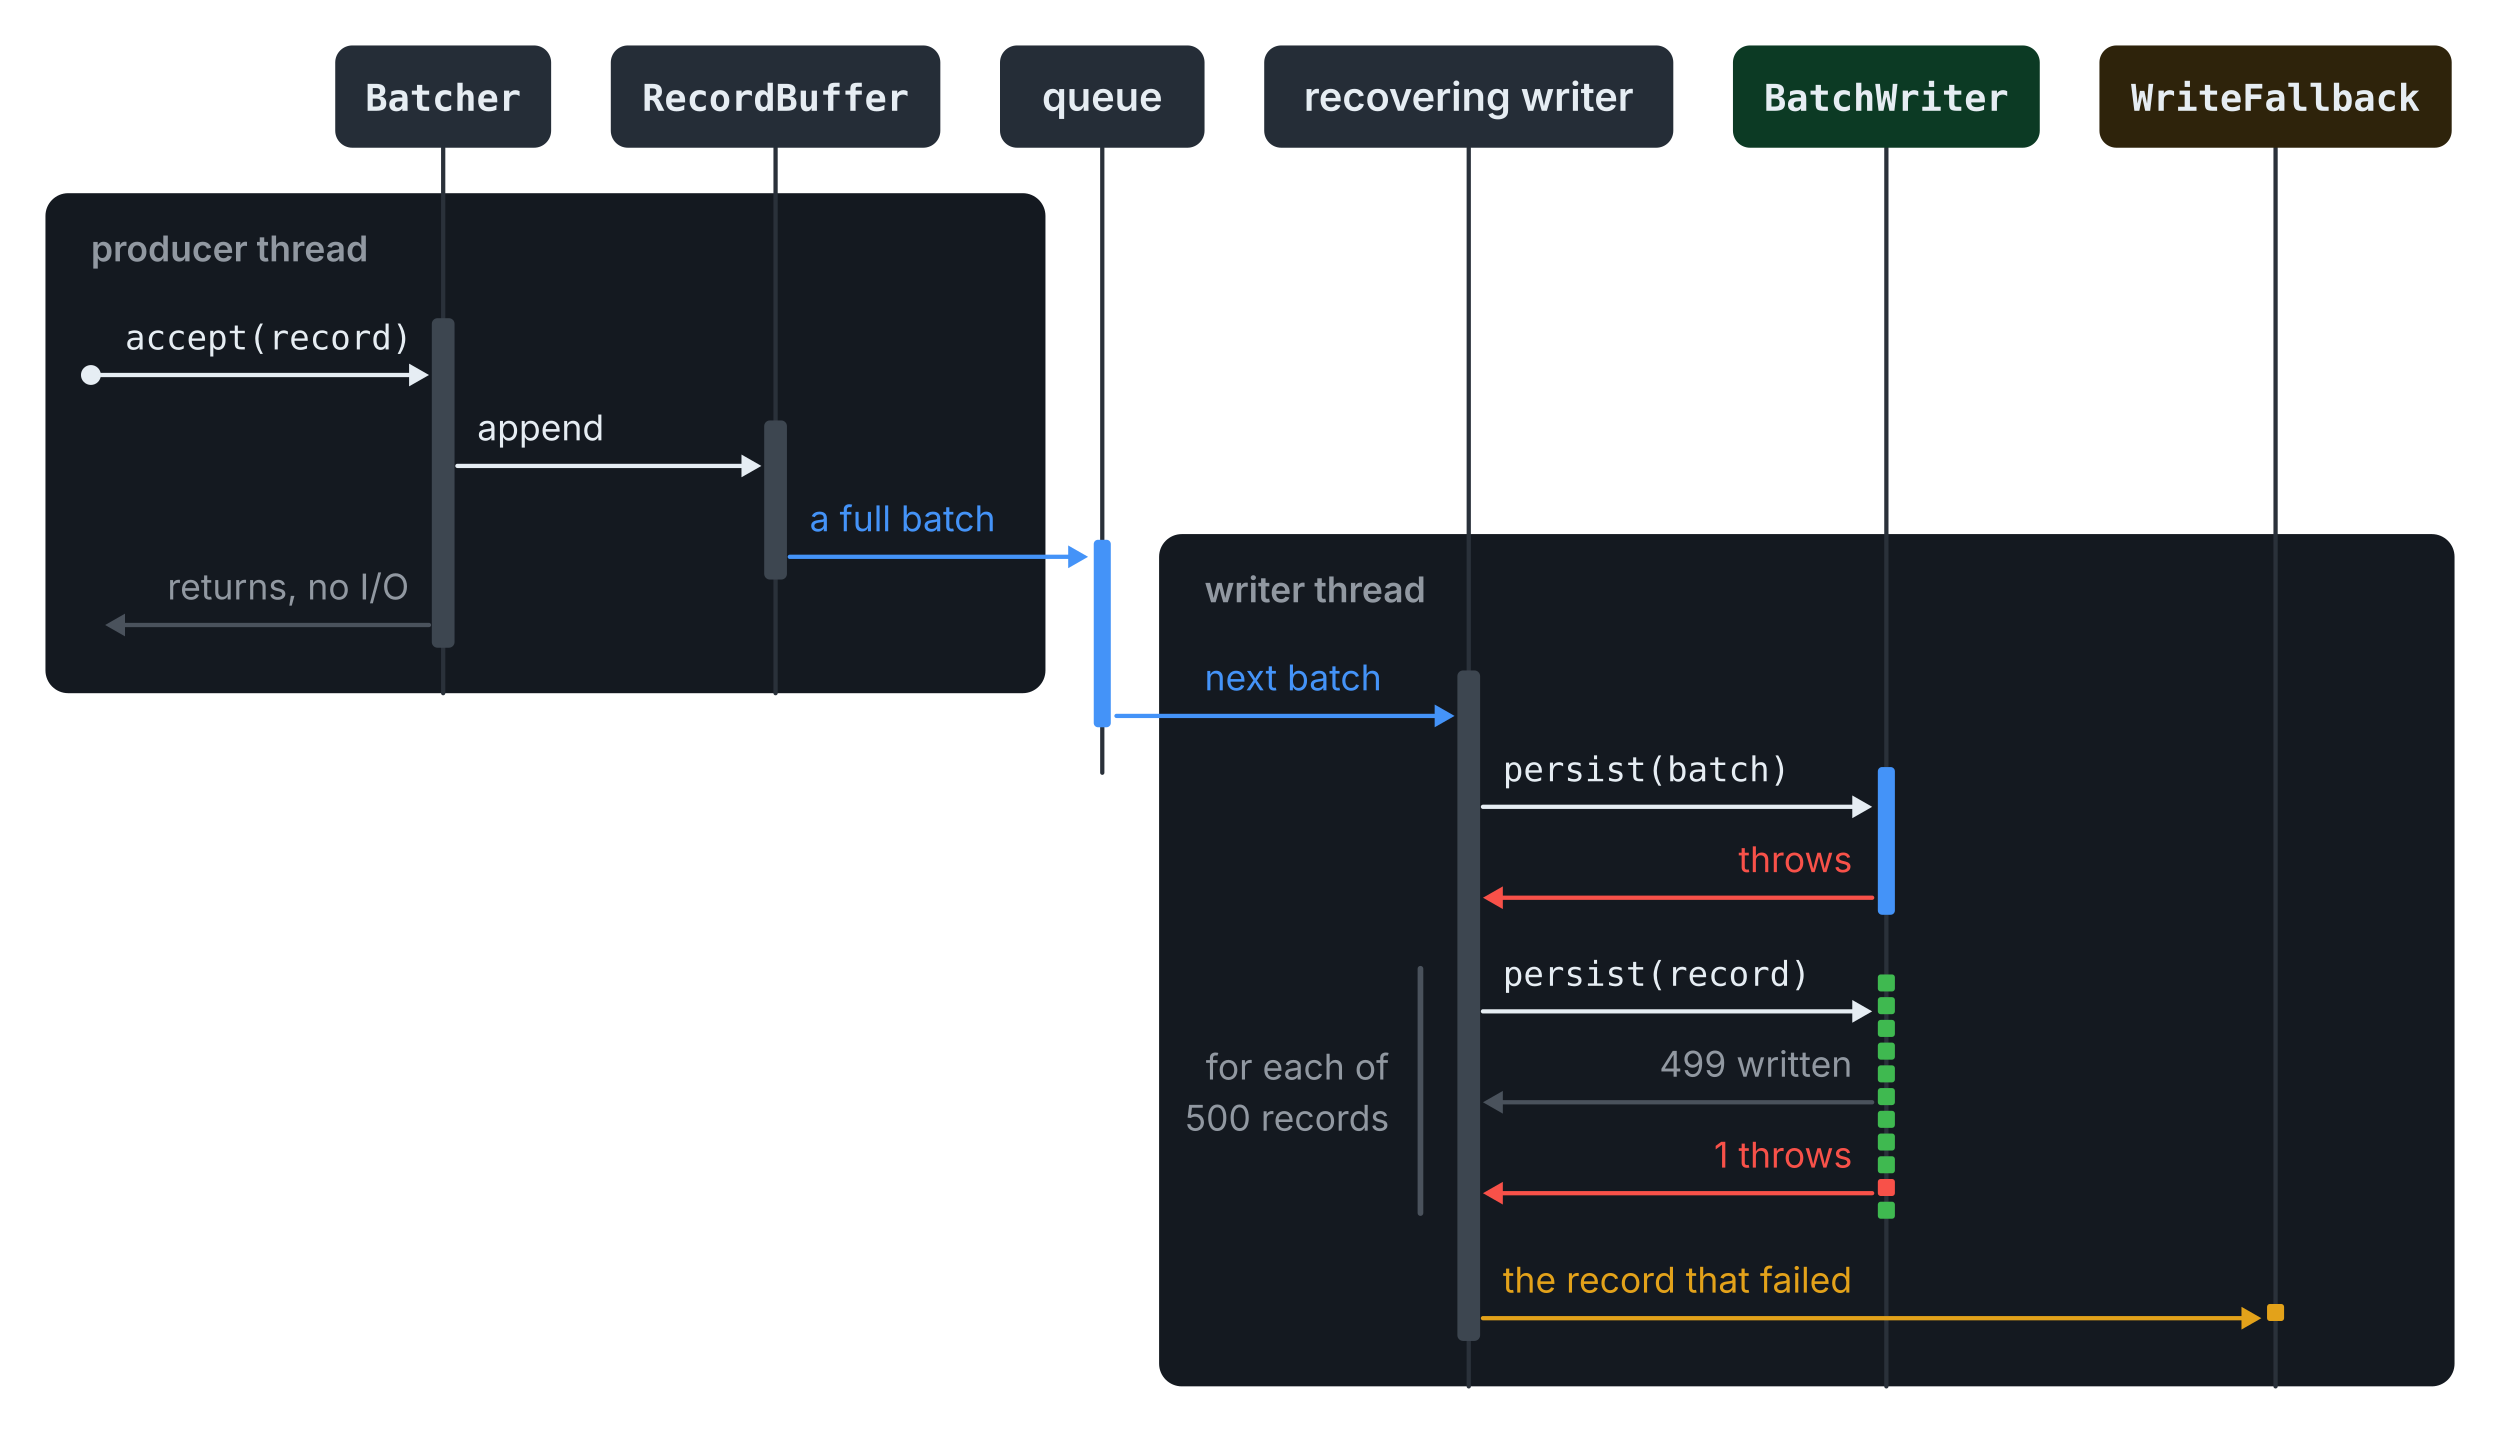
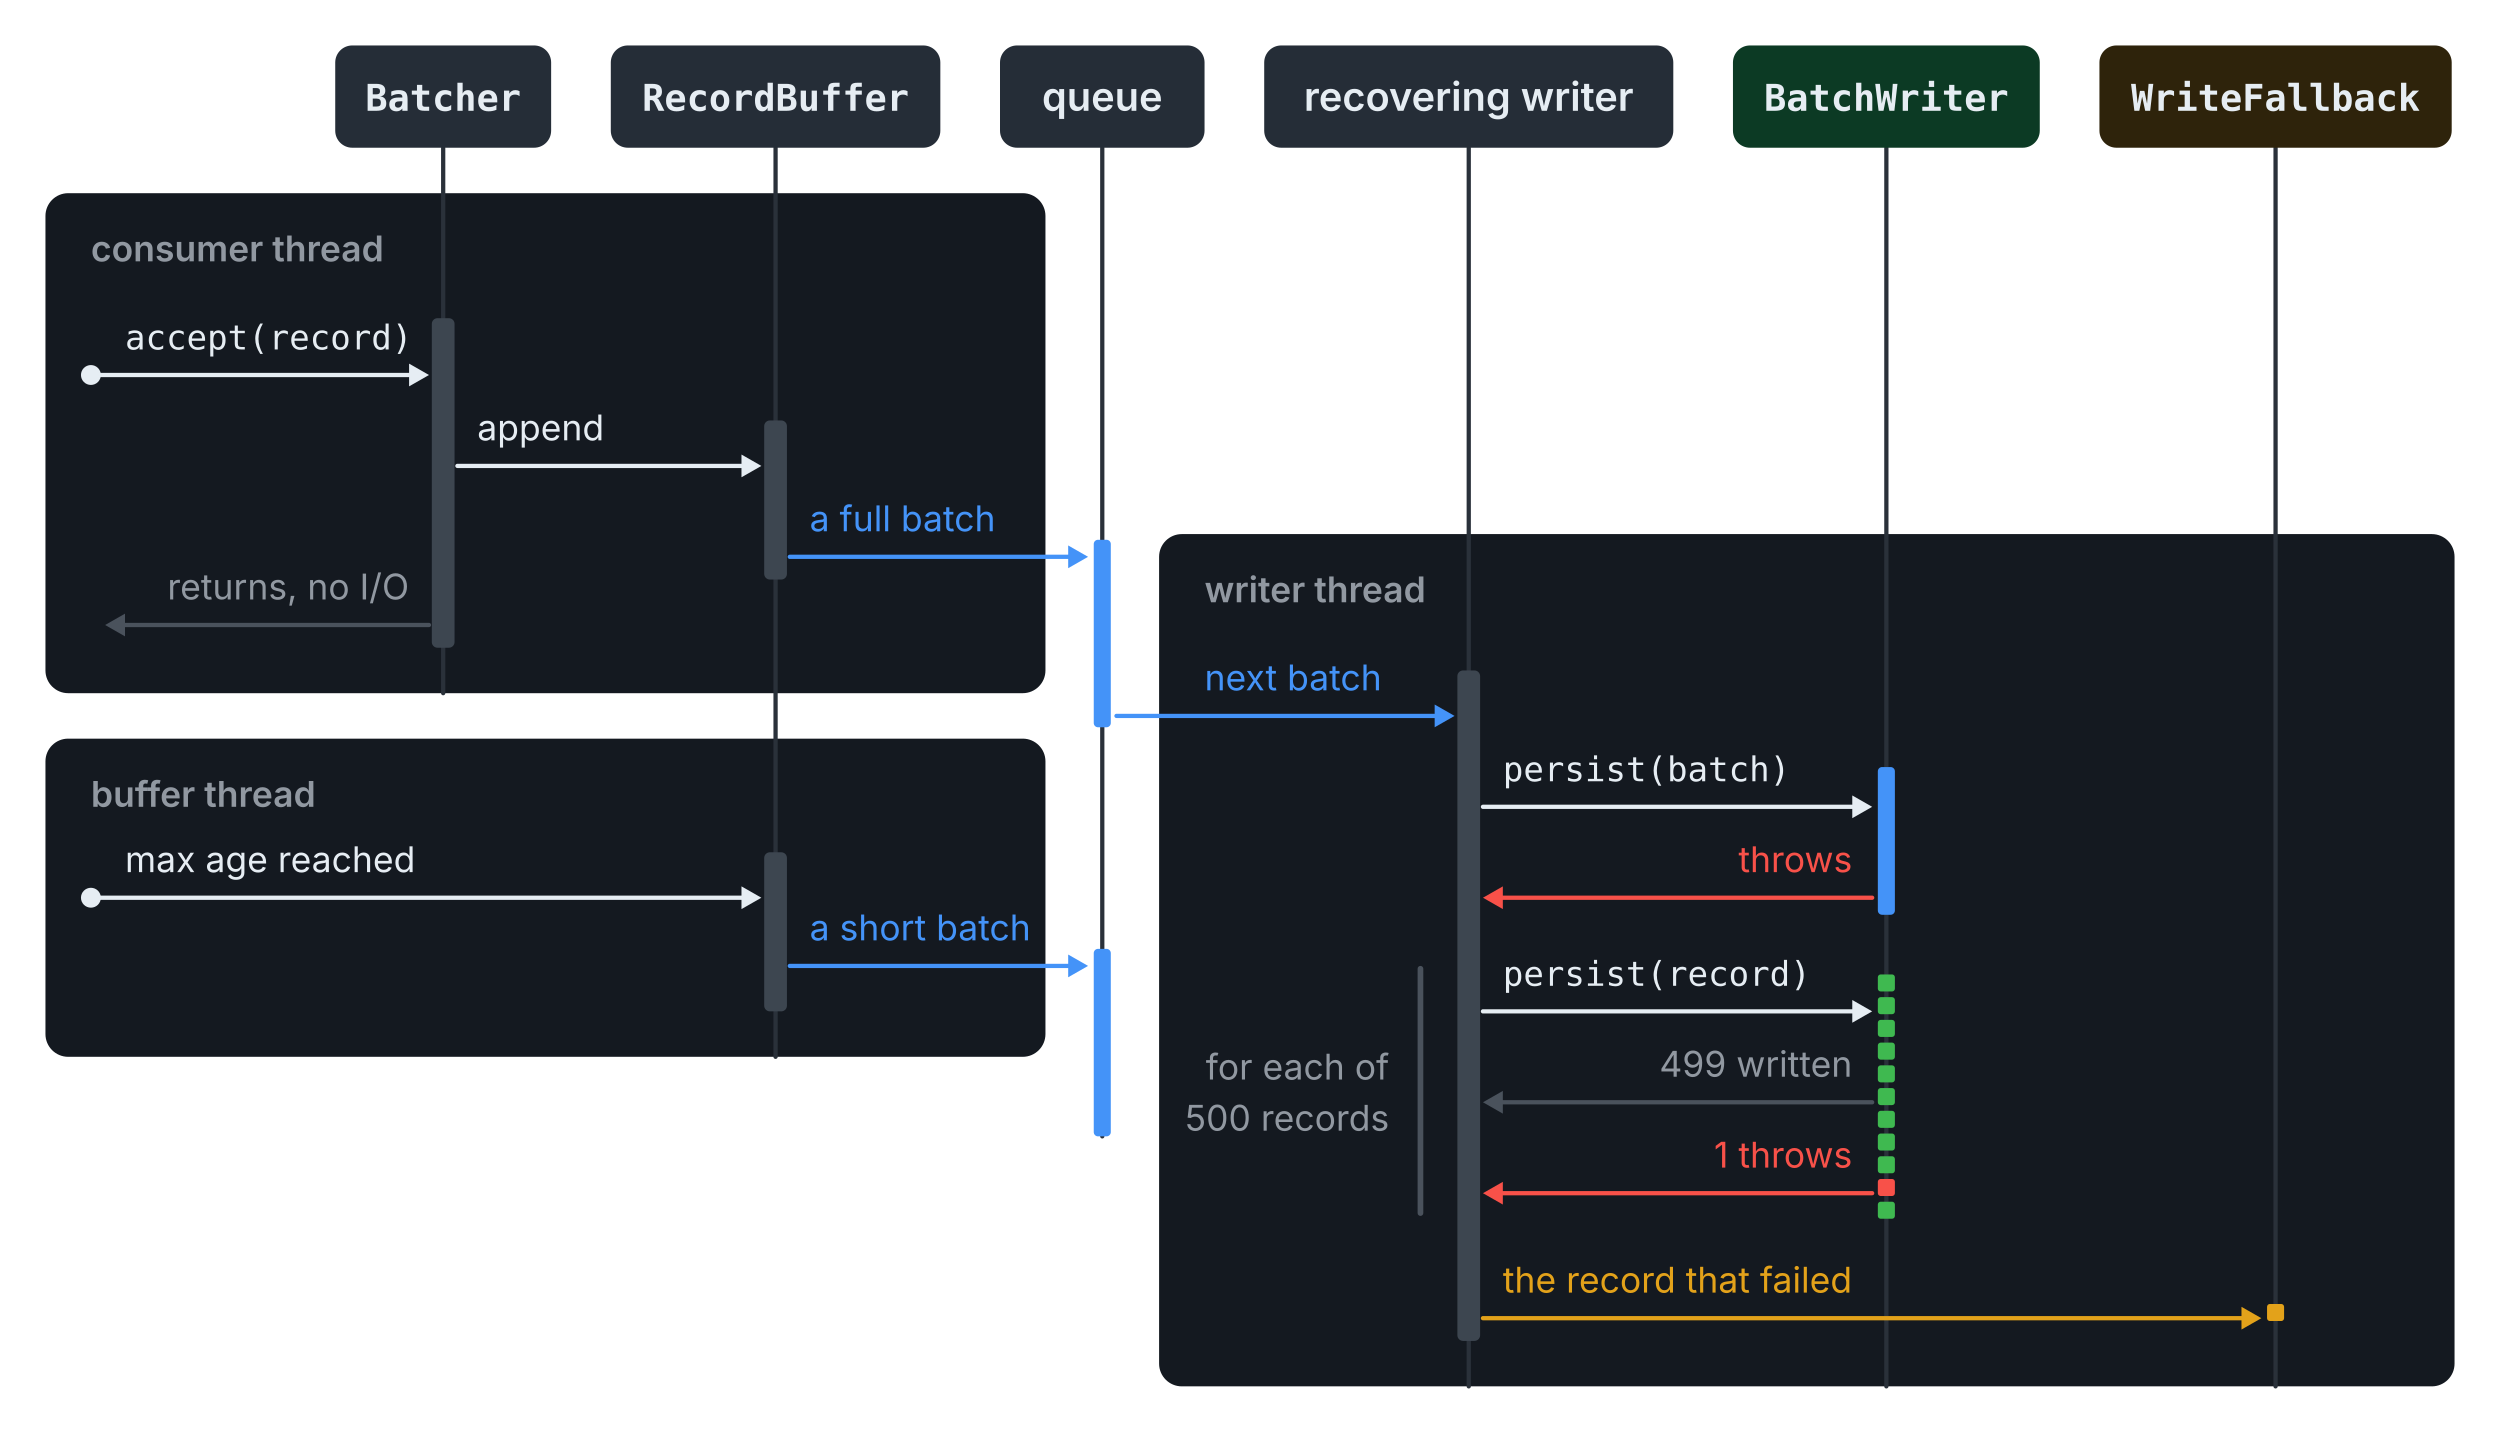
<svg xmlns="http://www.w3.org/2000/svg" viewBox="0 0 880 504" width="880" height="504" role="img">
  <rect x="16.0" y="68.0" width="352.0" height="176.0" rx="8" fill="#141920" />
-   <text x="32.0" y="92.0" font-family="-apple-system, BlinkMacSystemFont, 'Segoe UI', Inter, Helvetica, Arial, sans-serif" font-size="12.5" font-weight="600" fill="#9198A1" text-anchor="start">producer thread</text>
+   <text x="32.0" y="92.0" font-family="-apple-system, BlinkMacSystemFont, 'Segoe UI', Inter, Helvetica, Arial, sans-serif" font-size="12.5" font-weight="600" fill="#9198A1" text-anchor="start">consumer thread</text>
+   <rect x="16.0" y="260.0" width="352.0" height="112.0" rx="8" fill="#141920" />
+   <text x="32.0" y="284.0" font-family="-apple-system, BlinkMacSystemFont, 'Segoe UI', Inter, Helvetica, Arial, sans-serif" font-size="12.5" font-weight="600" fill="#9198A1" text-anchor="start">buffer thread</text>
  <rect x="408.0" y="188.0" width="456.0" height="300.0" rx="8" fill="#141920" />
  <text x="424.0" y="212.0" font-family="-apple-system, BlinkMacSystemFont, 'Segoe UI', Inter, Helvetica, Arial, sans-serif" font-size="12.5" font-weight="600" fill="#9198A1" text-anchor="start">writer thread</text>
  <path d="M156,52 L156,244" stroke="#2A313A" stroke-width="1.5" fill="none" stroke-linecap="round" stroke-linejoin="round" />
-   <path d="M273.0,52 L273.0,244" stroke="#2A313A" stroke-width="1.5" fill="none" stroke-linecap="round" stroke-linejoin="round" />
-   <path d="M388.0,52 L388.0,272" stroke="#2A313A" stroke-width="1.5" fill="none" stroke-linecap="round" stroke-linejoin="round" />
+   <path d="M273.0,52 L273.0,372" stroke="#2A313A" stroke-width="1.5" fill="none" stroke-linecap="round" stroke-linejoin="round" />
+   <path d="M388.0,52 L388.0,400" stroke="#2A313A" stroke-width="1.5" fill="none" stroke-linecap="round" stroke-linejoin="round" />
  <path d="M517.0,52 L517.0,488" stroke="#2A313A" stroke-width="1.5" fill="none" stroke-linecap="round" stroke-linejoin="round" />
  <path d="M664.0,52 L664.0,488" stroke="#2A313A" stroke-width="1.5" fill="none" stroke-linecap="round" stroke-linejoin="round" />
  <path d="M801.0,52 L801.0,488" stroke="#2A313A" stroke-width="1.5" fill="none" stroke-linecap="round" stroke-linejoin="round" />
  <rect x="118.0" y="16.0" width="76.0" height="36.0" rx="6" fill="#252D37" />
  <text x="156.0" y="39.0" font-family="ui-monospace, SFMono-Regular, 'SF Mono', Menlo, Consolas, monospace" font-size="13" font-weight="600" fill="#E6EDF3" text-anchor="middle">Batcher</text>
  <rect x="215.0" y="16.0" width="116.0" height="36.0" rx="6" fill="#252D37" />
  <text x="273.0" y="39.0" font-family="ui-monospace, SFMono-Regular, 'SF Mono', Menlo, Consolas, monospace" font-size="13" font-weight="600" fill="#E6EDF3" text-anchor="middle">RecordBuffer</text>
  <rect x="352.0" y="16.0" width="72.0" height="36.0" rx="6" fill="#252D37" />
  <text x="388.0" y="39.0" font-family="-apple-system, BlinkMacSystemFont, 'Segoe UI', Inter, Helvetica, Arial, sans-serif" font-size="14" font-weight="600" fill="#E6EDF3" text-anchor="middle">queue</text>
  <rect x="445.0" y="16.0" width="144.0" height="36.0" rx="6" fill="#252D37" />
  <text x="517.0" y="39.0" font-family="-apple-system, BlinkMacSystemFont, 'Segoe UI', Inter, Helvetica, Arial, sans-serif" font-size="14" font-weight="600" fill="#E6EDF3" text-anchor="middle">recovering writer</text>
  <rect x="610.0" y="16.0" width="108.0" height="36.0" rx="6" fill="#0C3A24" />
  <text x="664.0" y="39.0" font-family="ui-monospace, SFMono-Regular, 'SF Mono', Menlo, Consolas, monospace" font-size="13" font-weight="600" fill="#E6EDF3" text-anchor="middle">BatchWriter</text>
  <rect x="739.0" y="16.0" width="124.0" height="36.0" rx="6" fill="#2E230B" />
  <text x="801.0" y="39.0" font-family="ui-monospace, SFMono-Regular, 'SF Mono', Menlo, Consolas, monospace" font-size="13" font-weight="600" fill="#E6EDF3" text-anchor="middle">WriteFallback</text>
  <rect x="152.0" y="112.0" width="8.0" height="116.0" rx="2" fill="#3D4650" />
  <rect x="269.0" y="148.0" width="8.0" height="56.0" rx="2" fill="#3D4650" />
+   <rect x="269.0" y="300.0" width="8.0" height="56.0" rx="2" fill="#3D4650" />
  <rect x="513.0" y="236.0" width="8.0" height="236.0" rx="2" fill="#3D4650" />
  <rect x="385.0" y="190.0" width="6.0" height="66.0" rx="1.5" fill="#4493F8" />
+   <rect x="385.0" y="334.0" width="6.0" height="66.0" rx="1.5" fill="#4493F8" />
  <rect x="661.0" y="270.0" width="6.0" height="52.0" rx="1.5" fill="#4493F8" />
  <rect x="661.0" y="343.0" width="6.0" height="6.0" rx="1" fill="#3FB950" />
  <rect x="661.0" y="351.0" width="6.0" height="6.0" rx="1" fill="#3FB950" />
  <rect x="661.0" y="359.0" width="6.0" height="6.0" rx="1" fill="#3FB950" />
  <rect x="661.0" y="367.0" width="6.0" height="6.0" rx="1" fill="#3FB950" />
  <rect x="661.0" y="375.0" width="6.0" height="6.0" rx="1" fill="#3FB950" />
  <rect x="661.0" y="383.0" width="6.0" height="6.0" rx="1" fill="#3FB950" />
  <rect x="661.0" y="391.0" width="6.0" height="6.0" rx="1" fill="#3FB950" />
  <rect x="661.0" y="399.0" width="6.0" height="6.0" rx="1" fill="#3FB950" />
  <rect x="661.0" y="407.0" width="6.0" height="6.0" rx="1" fill="#3FB950" />
  <rect x="661.0" y="415.0" width="6.0" height="6.0" rx="1" fill="#F85149" />
  <rect x="661.0" y="423.0" width="6.0" height="6.0" rx="1" fill="#3FB950" />
  <rect x="798.0" y="459.0" width="6.0" height="6.0" rx="1" fill="#E3A21A" />
  <circle cx="32" cy="132" r="3.5" fill="#E6EDF3" />
+   <circle cx="32" cy="316" r="3.5" fill="#E6EDF3" />
  <path d="M32,132 L145,132" stroke="#E6EDF3" stroke-width="1.5" fill="none" stroke-linecap="round" stroke-linejoin="round" />
  <path d="M144,128 L151,132 L144,136 Z" fill="#E6EDF3" />
  <text x="44.0" y="123.0" font-family="ui-monospace, SFMono-Regular, 'SF Mono', Menlo, Consolas, monospace" font-size="12" font-weight="400" fill="#E6EDF3" text-anchor="start">accept(record)</text>
  <path d="M161,164 L262.0,164" stroke="#E6EDF3" stroke-width="1.5" fill="none" stroke-linecap="round" stroke-linejoin="round" />
  <path d="M261.0,160 L268.0,164 L261.0,168 Z" fill="#E6EDF3" />
  <text x="168.0" y="155.0" font-family="-apple-system, BlinkMacSystemFont, 'Segoe UI', Inter, Helvetica, Arial, sans-serif" font-size="12.5" font-weight="400" fill="#E6EDF3" text-anchor="start">append</text>
  <path d="M278.0,196 L377.0,196" stroke="#4493F8" stroke-width="1.5" fill="none" stroke-linecap="round" stroke-linejoin="round" />
  <path d="M376.0,192 L383.0,196 L376.0,200 Z" fill="#4493F8" />
  <text x="285.0" y="187.0" font-family="-apple-system, BlinkMacSystemFont, 'Segoe UI', Inter, Helvetica, Arial, sans-serif" font-size="12.5" font-weight="400" fill="#4493F8" text-anchor="start">a full batch</text>
  <path d="M151,220 L43,220" stroke="#4A525C" stroke-width="1.5" fill="none" stroke-linecap="round" stroke-linejoin="round" />
  <path d="M44,216 L37,220 L44,224 Z" fill="#4A525C" />
  <text x="144.0" y="211.0" font-family="-apple-system, BlinkMacSystemFont, 'Segoe UI', Inter, Helvetica, Arial, sans-serif" font-size="12.5" font-weight="400" fill="#9198A1" text-anchor="end">returns, no I/O</text>
+   <path d="M32,316 L262.0,316" stroke="#E6EDF3" stroke-width="1.5" fill="none" stroke-linecap="round" stroke-linejoin="round" />
+   <path d="M261.0,312 L268.0,316 L261.0,320 Z" fill="#E6EDF3" />
+   <text x="44.0" y="307.0" font-family="-apple-system, BlinkMacSystemFont, 'Segoe UI', Inter, Helvetica, Arial, sans-serif" font-size="12.5" font-weight="400" fill="#E6EDF3" text-anchor="start">max age reached</text>
+   <path d="M278.0,340 L377.0,340" stroke="#4493F8" stroke-width="1.5" fill="none" stroke-linecap="round" stroke-linejoin="round" />
+   <path d="M376.0,336 L383.0,340 L376.0,344 Z" fill="#4493F8" />
+   <text x="285.0" y="331.0" font-family="-apple-system, BlinkMacSystemFont, 'Segoe UI', Inter, Helvetica, Arial, sans-serif" font-size="12.5" font-weight="400" fill="#4493F8" text-anchor="start">a short batch</text>
  <path d="M393.0,252 L506.0,252" stroke="#4493F8" stroke-width="1.5" fill="none" stroke-linecap="round" stroke-linejoin="round" />
  <path d="M505.0,248 L512.0,252 L505.0,256 Z" fill="#4493F8" />
  <text x="424.0" y="243.0" font-family="-apple-system, BlinkMacSystemFont, 'Segoe UI', Inter, Helvetica, Arial, sans-serif" font-size="12.5" font-weight="400" fill="#4493F8" text-anchor="start">next batch</text>
  <path d="M522.0,284 L653.0,284" stroke="#E6EDF3" stroke-width="1.5" fill="none" stroke-linecap="round" stroke-linejoin="round" />
  <path d="M652.0,280 L659.0,284 L652.0,288 Z" fill="#E6EDF3" />
  <text x="529.0" y="275.0" font-family="ui-monospace, SFMono-Regular, 'SF Mono', Menlo, Consolas, monospace" font-size="12" font-weight="400" fill="#E6EDF3" text-anchor="start">persist(batch)</text>
  <path d="M659.0,316 L528.0,316" stroke="#F85149" stroke-width="1.5" fill="none" stroke-linecap="round" stroke-linejoin="round" />
  <path d="M529.0,312 L522.0,316 L529.0,320 Z" fill="#F85149" />
  <text x="652.0" y="307.0" font-family="-apple-system, BlinkMacSystemFont, 'Segoe UI', Inter, Helvetica, Arial, sans-serif" font-size="12.5" font-weight="400" fill="#F85149" text-anchor="end">throws</text>
  <rect x="499.0" y="340.0" width="2.0" height="88.0" rx="1" fill="#4A525C" />
  <text x="489.0" y="380.0" font-family="-apple-system, BlinkMacSystemFont, 'Segoe UI', Inter, Helvetica, Arial, sans-serif" font-size="12.5" font-weight="400" fill="#9198A1" text-anchor="end">for each of</text>
  <text x="489.0" y="398.0" font-family="-apple-system, BlinkMacSystemFont, 'Segoe UI', Inter, Helvetica, Arial, sans-serif" font-size="12.5" font-weight="400" fill="#9198A1" text-anchor="end">500 records</text>
  <path d="M522.0,356 L653.0,356" stroke="#E6EDF3" stroke-width="1.5" fill="none" stroke-linecap="round" stroke-linejoin="round" />
  <path d="M652.0,352 L659.0,356 L652.0,360 Z" fill="#E6EDF3" />
  <text x="529.0" y="347.0" font-family="ui-monospace, SFMono-Regular, 'SF Mono', Menlo, Consolas, monospace" font-size="12" font-weight="400" fill="#E6EDF3" text-anchor="start">persist(record)</text>
  <path d="M659.0,388 L528.0,388" stroke="#4A525C" stroke-width="1.5" fill="none" stroke-linecap="round" stroke-linejoin="round" />
  <path d="M529.0,384 L522.0,388 L529.0,392 Z" fill="#4A525C" />
  <text x="652.0" y="379.0" font-family="-apple-system, BlinkMacSystemFont, 'Segoe UI', Inter, Helvetica, Arial, sans-serif" font-size="12.5" font-weight="400" fill="#9198A1" text-anchor="end">499 written</text>
  <path d="M659.0,420 L528.0,420" stroke="#F85149" stroke-width="1.5" fill="none" stroke-linecap="round" stroke-linejoin="round" />
  <path d="M529.0,416 L522.0,420 L529.0,424 Z" fill="#F85149" />
  <text x="652.0" y="411.0" font-family="-apple-system, BlinkMacSystemFont, 'Segoe UI', Inter, Helvetica, Arial, sans-serif" font-size="12.5" font-weight="400" fill="#F85149" text-anchor="end">1 throws</text>
  <path d="M522.0,464 L790.0,464" stroke="#E3A21A" stroke-width="1.5" fill="none" stroke-linecap="round" stroke-linejoin="round" />
  <path d="M789.0,460 L796.0,464 L789.0,468 Z" fill="#E3A21A" />
  <text x="529.0" y="455.0" font-family="-apple-system, BlinkMacSystemFont, 'Segoe UI', Inter, Helvetica, Arial, sans-serif" font-size="12.5" font-weight="400" fill="#E3A21A" text-anchor="start">the record that failed</text>
</svg>
